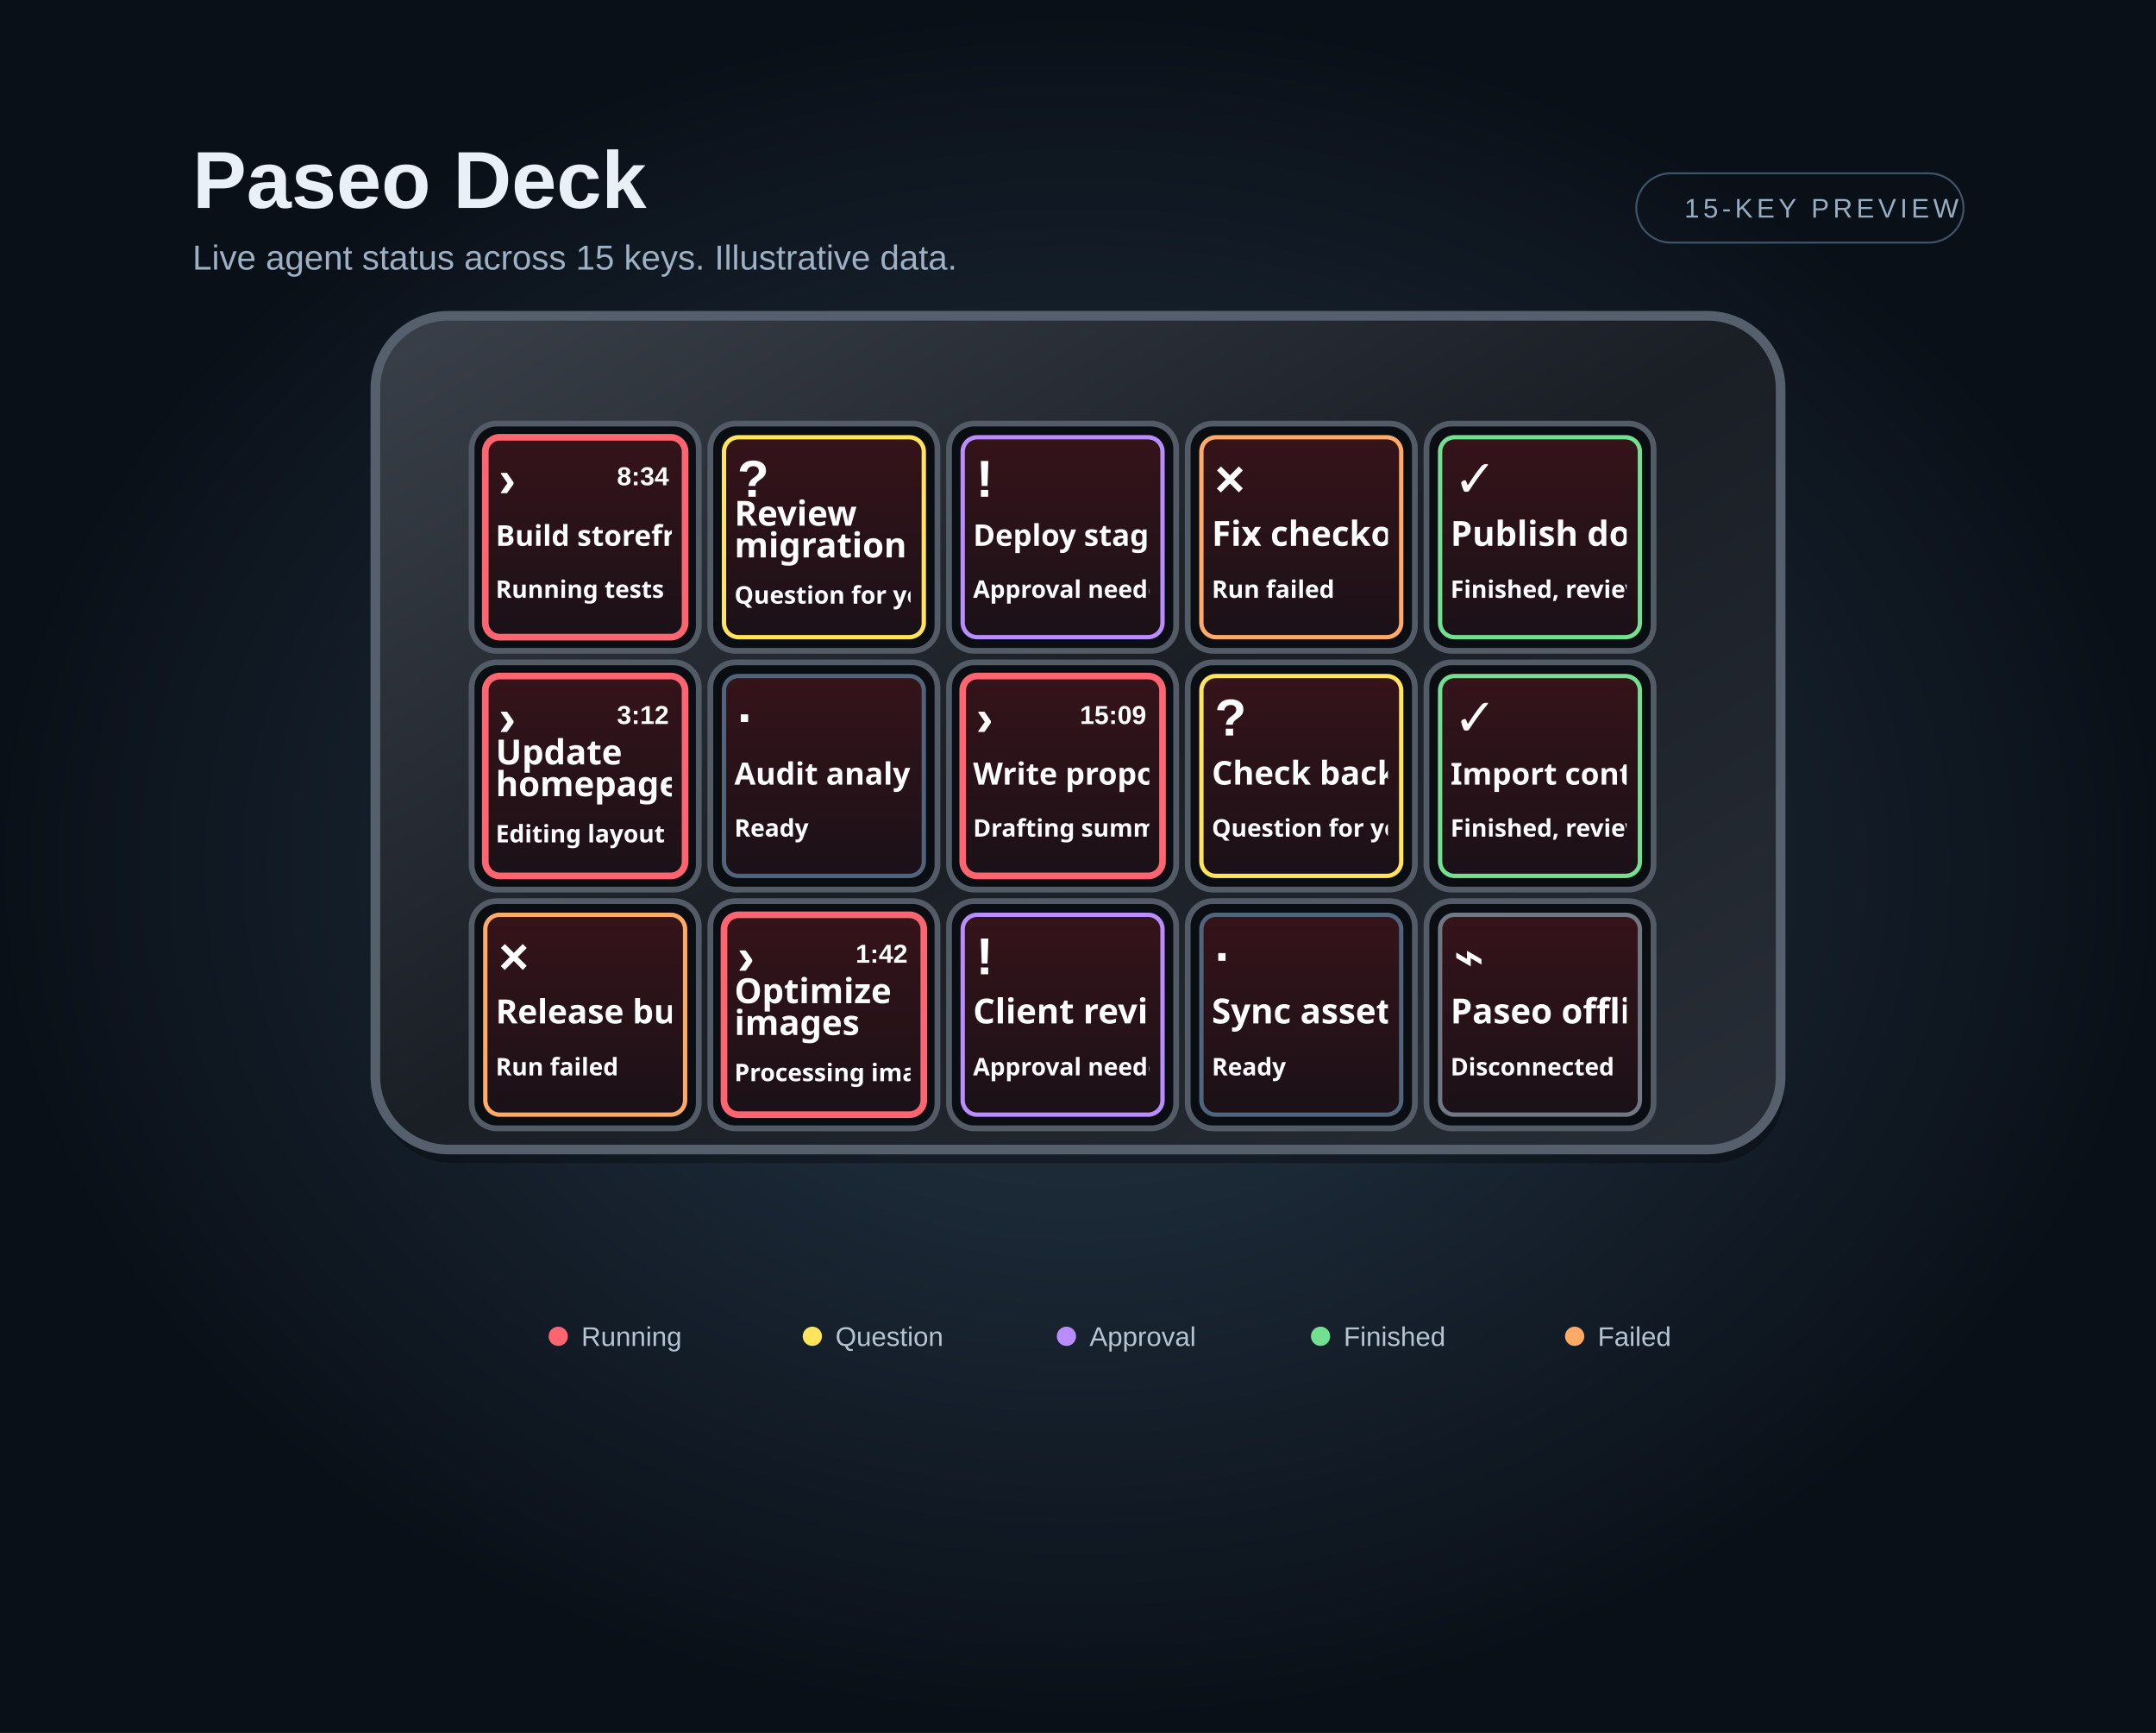
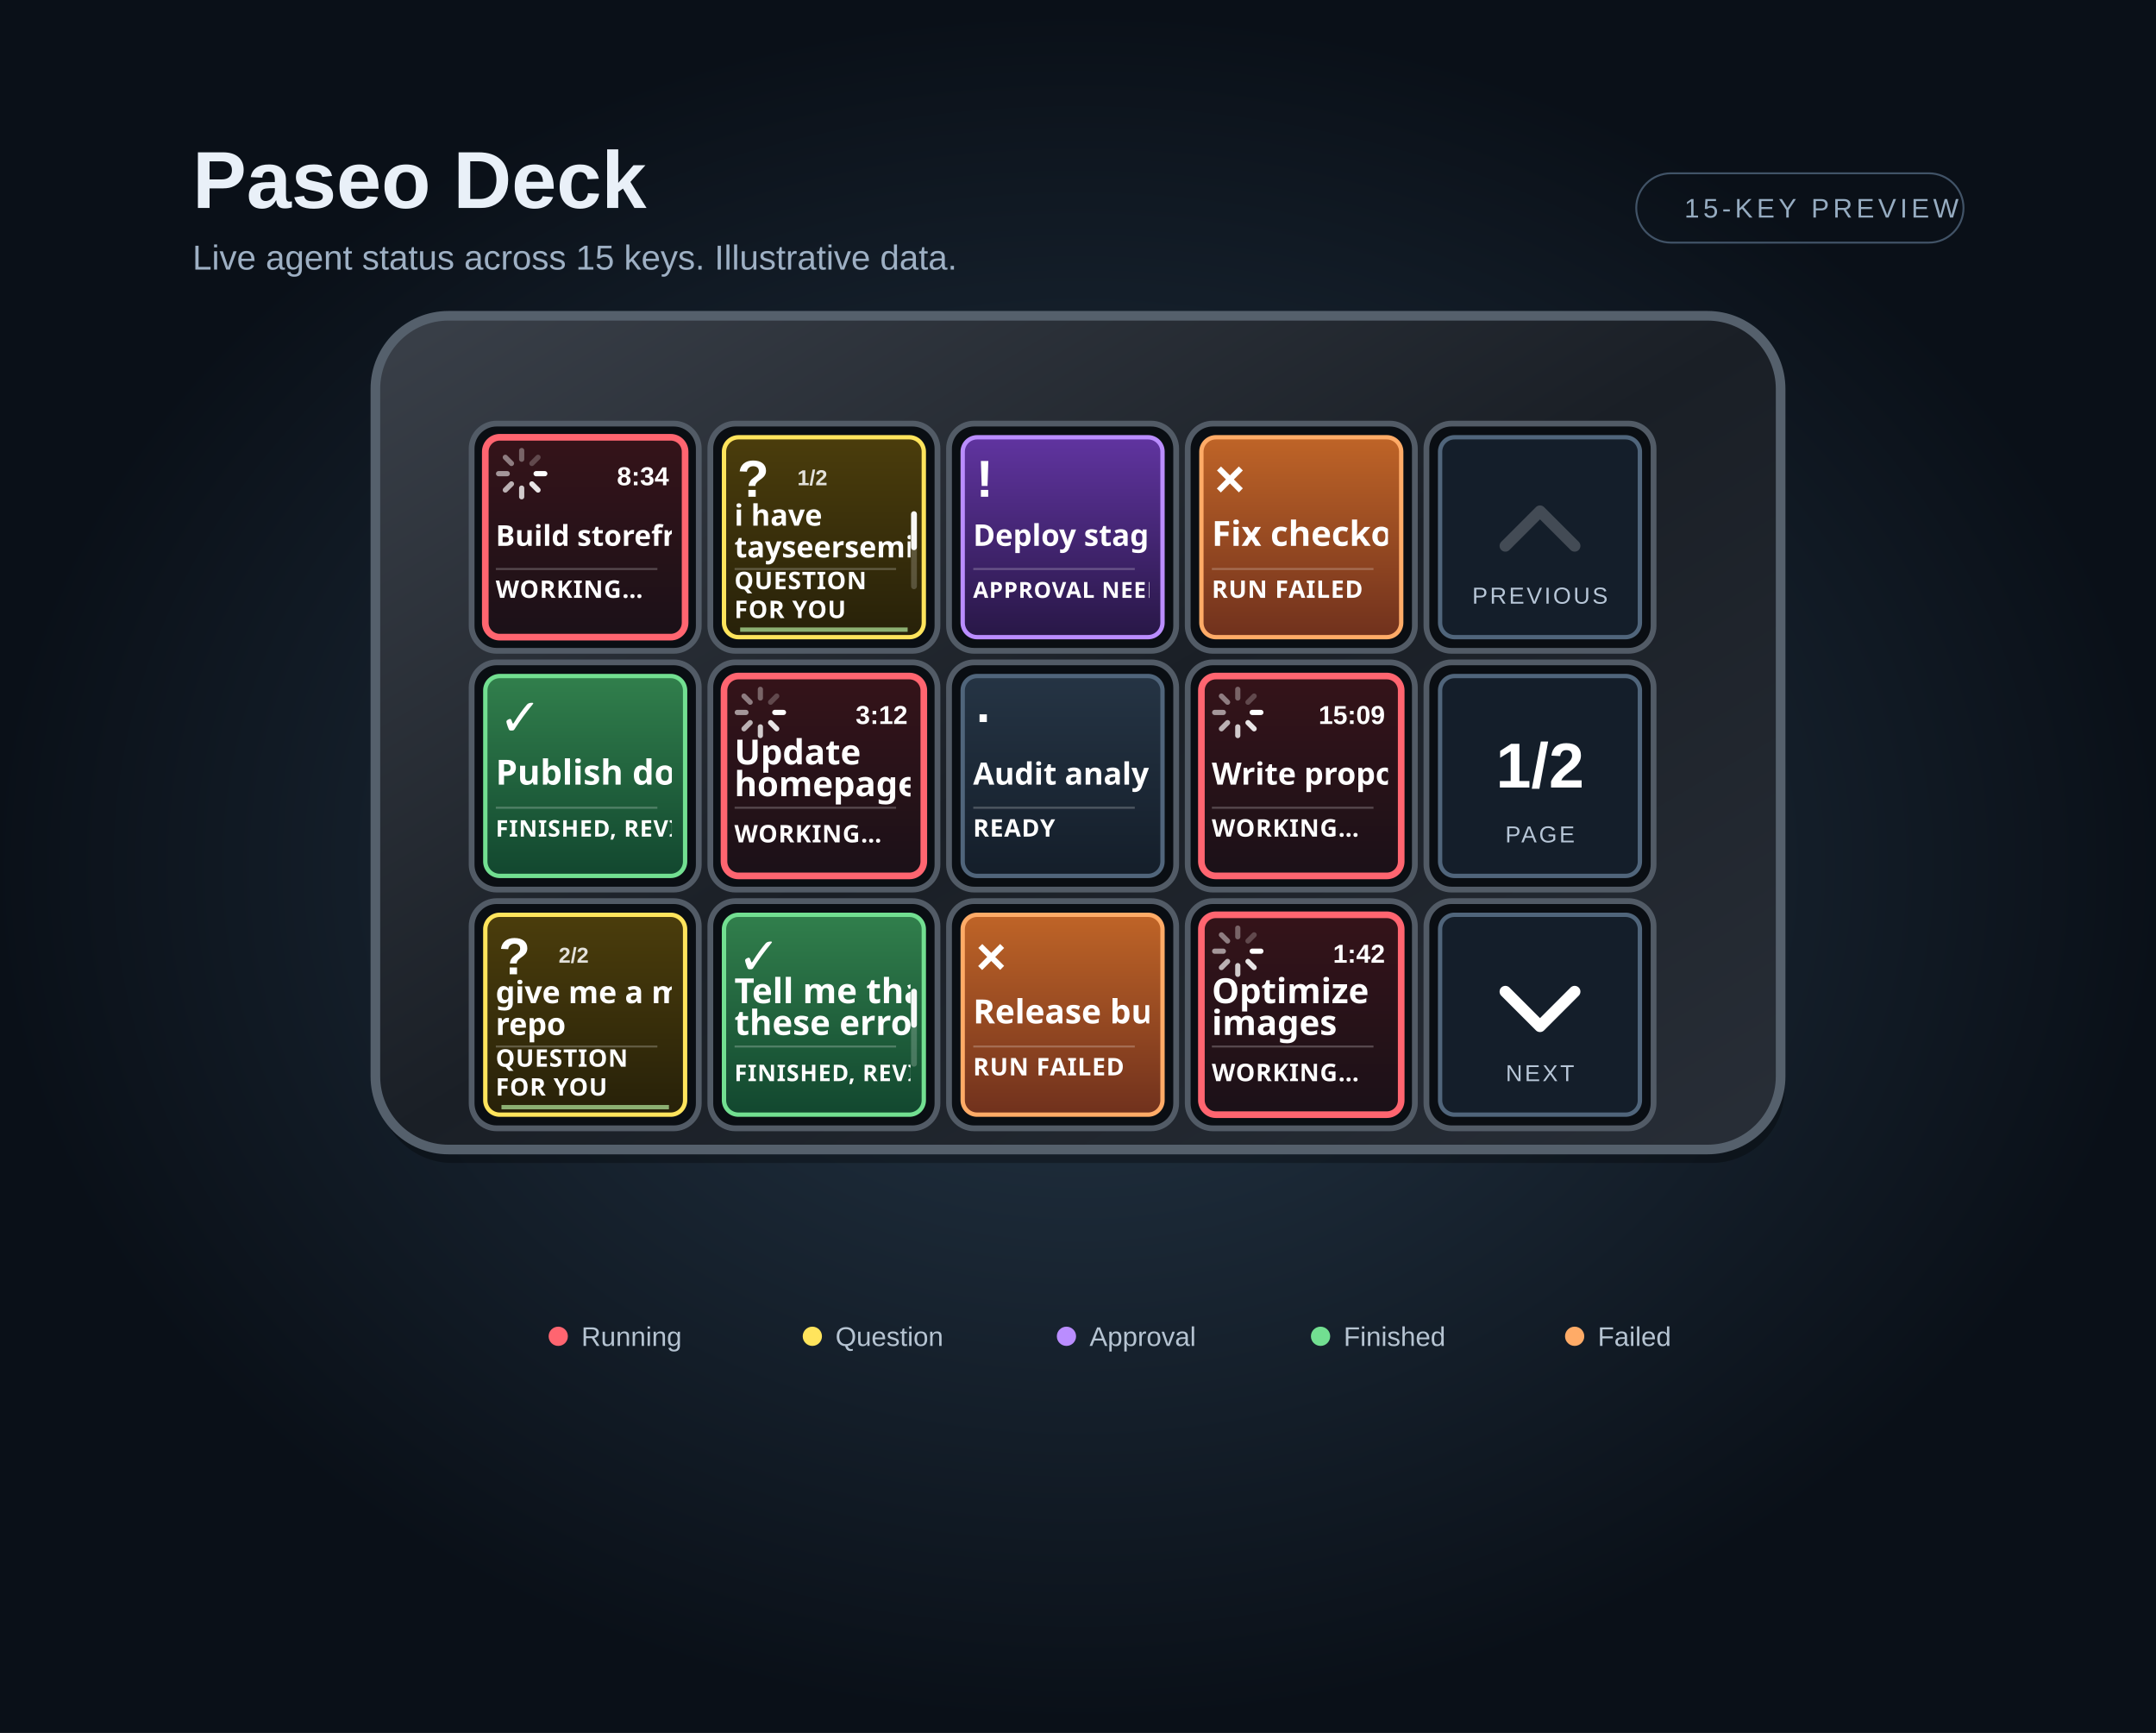
<svg xmlns="http://www.w3.org/2000/svg" width="1120" height="900" viewBox="0 0 1120 900">
  <defs>
    <radialGradient id="page">
      <stop stop-color="#263849" />
      <stop offset="1" stop-color="#0a1018" />
    </radialGradient>
    <linearGradient id="case" x2="1" y2="1">
      <stop stop-color="#3a4049" />
      <stop offset=".5" stop-color="#1a1f26" />
      <stop offset="1" stop-color="#282e37" />
    </linearGradient>
  </defs>
  <rect width="1120" height="900" fill="url(#page)" />
  <text x="100" y="108" fill="#e9f0f8" font-family="Arial,sans-serif" font-size="42" font-weight="bold">Paseo Deck</text>
  <text x="100" y="140" fill="#9eb0c4" font-family="Arial,sans-serif" font-size="18">Live agent status across 15 keys. Illustrative data.</text>
  <rect x="850" y="90" width="170" height="36" rx="18" fill="none" stroke="#415367" />
  <text x="875" y="113" fill="#96acc1" font-family="Arial,sans-serif" font-size="14" letter-spacing="2">15-KEY PREVIEW</text>
  <rect x="197" y="171" width="730" height="433" rx="38" fill="#000000" opacity=".3" />
  <rect x="195" y="164" width="730" height="433" rx="38" fill="url(#case)" stroke="#55606c" stroke-width="5" />
  <rect x="245" y="220" width="118" height="118" rx="13" fill="#0a0e13" stroke="#525b66" stroke-width="3" />
  <g transform="translate(250 225) scale(1.5)">
    <svg width="72" height="72" viewBox="0 0 72 72">
      <defs>
-         <linearGradient id="bg" x2="0" y2="1">
+         <linearGradient id="bg-0" x2="0" y2="1">
          <stop stop-color="#351319" />
          <stop offset="1" stop-color="#1b1118" />
        </linearGradient>
-         <clipPath id="copy">
-           <rect x="5" y="21" width="61" height="47" />
-         </clipPath>
-       </defs>
-       <rect x="1.4" y="1.4" width="69.2" height="69.2" rx="5" fill="url(#bg)" stroke="#ff6570" stroke-width="2.3" />
-       <text x="6" y="22" fill="#fff" font-family="Arial, sans-serif" font-size="18" font-weight="bold">›</text>
+         <clipPath id="copy-0">
+           <rect x="5" y="21" width="61" height="47" />
+         </clipPath>
+       </defs>
+       <rect x="1.4" y="1.4" width="69.2" height="69.2" rx="5" fill="url(#bg-0)" stroke="#ff6570" stroke-width="2.3" />
+       <g transform="translate(14 14)">
+         <line x1="5.00" y1="0.00" x2="8.00" y2="0.00" stroke="#fff" stroke-width="1.8" stroke-linecap="round" opacity="1.00" />
+         <line x1="3.54" y1="3.54" x2="5.66" y2="5.66" stroke="#fff" stroke-width="1.8" stroke-linecap="round" opacity="0.89" />
+         <line x1="0.00" y1="5.00" x2="0.00" y2="8.00" stroke="#fff" stroke-width="1.8" stroke-linecap="round" opacity="0.78" />
+         <line x1="-3.54" y1="3.54" x2="-5.66" y2="5.66" stroke="#fff" stroke-width="1.8" stroke-linecap="round" opacity="0.67" />
+         <line x1="-5.00" y1="0.00" x2="-8.00" y2="0.00" stroke="#fff" stroke-width="1.8" stroke-linecap="round" opacity="0.56" />
+         <line x1="-3.54" y1="-3.54" x2="-5.66" y2="-5.66" stroke="#fff" stroke-width="1.8" stroke-linecap="round" opacity="0.45" />
+         <line x1="-0.00" y1="-5.00" x2="-0.00" y2="-8.00" stroke="#fff" stroke-width="1.8" stroke-linecap="round" opacity="0.34" />
+         <line x1="3.54" y1="-3.54" x2="5.66" y2="-5.66" stroke="#fff" stroke-width="1.8" stroke-linecap="round" opacity="0.23" />
+       </g>
      <text x="65" y="18" fill="#fff" text-anchor="end" font-family="Arial, sans-serif" font-size="9" font-weight="bold">8:34</text>
-       <g clip-path="url(#copy)">
-         <text x="5" y="39" fill="#fff" font-family="Avenir Next Condensed, Arial Narrow, sans-serif" font-size="9.96" font-weight="600" font-kerning="normal">Build storefront</text>
-         <text x="5" y="43" fill="#fff" font-family="Avenir Next Condensed, Arial Narrow, sans-serif" font-size="12" font-weight="600" font-kerning="normal" />
-         <text x="5" y="57" fill="#fff" font-family="Avenir Next Condensed, Arial Narrow, sans-serif" font-size="8.4" font-weight="600" font-kerning="normal">Running tests</text>
-       </g>
+       <g clip-path="url(#copy-0)">
+         <text x="5" y="39" fill="#fff" font-family="Avenir Next Condensed, Arial Narrow, sans-serif" font-size="9.96" font-weight="600" letter-spacing="0" font-kerning="normal">Build storefront</text>
+         <text x="5" y="43" fill="#fff" font-family="Avenir Next Condensed, Arial Narrow, sans-serif" font-size="9.96" font-weight="600" letter-spacing="0" font-kerning="normal" />
+         <line x1="5" y1="47" x2="61" y2="47" stroke="#fff" stroke-width="0.7" opacity="0.23" />
+         <text x="5" y="57" fill="#fff" font-family="Avenir Next Condensed, Arial Narrow, sans-serif" font-size="8.4" font-weight="700" letter-spacing="0.25" font-kerning="normal">WORKING…</text>
+       </g>
+       <g data-page="0" data-page-count="1" data-page-position="right" />
    </svg>
  </g>
  <rect x="369" y="220" width="118" height="118" rx="13" fill="#0a0e13" stroke="#525b66" stroke-width="3" />
  <g transform="translate(374 225) scale(1.5)">
    <svg width="72" height="72" viewBox="0 0 72 72">
      <defs>
-         <linearGradient id="bg" x2="0" y2="1">
+         <linearGradient id="bg-1" x2="0" y2="1">
          <stop stop-color="#4b3d0c" />
          <stop offset="1" stop-color="#272109" />
        </linearGradient>
-         <clipPath id="copy">
-           <rect x="5" y="21" width="61" height="47" />
-         </clipPath>
-       </defs>
-       <rect x="1.4" y="1.4" width="69.2" height="69.2" rx="5" fill="url(#bg)" stroke="#ffe45c" stroke-width="1.5" />
+         <clipPath id="copy-1">
+           <rect x="5" y="21" width="61" height="47" />
+         </clipPath>
+       </defs>
+       <rect x="1.4" y="1.4" width="69.2" height="69.2" rx="5" fill="url(#bg-1)" stroke="#ffe45c" stroke-width="1.5" />
      <text x="6" y="22" fill="#fff" font-family="Arial, sans-serif" font-size="18" font-weight="bold">?</text>
-       <g clip-path="url(#copy)">
-         <text x="5" y="32" fill="#fff" font-family="Avenir Next Condensed, Arial Narrow, sans-serif" font-size="12" font-weight="600" font-kerning="normal">Review</text>
-         <text x="5" y="43" fill="#fff" font-family="Avenir Next Condensed, Arial Narrow, sans-serif" font-size="12" font-weight="600" font-kerning="normal">migration</text>
-         <text x="5" y="59" fill="#fff" font-family="Avenir Next Condensed, Arial Narrow, sans-serif" font-size="8.4" font-weight="600" font-kerning="normal">Question for you</text>
+       <text x="32" y="18" fill="#fff" text-anchor="middle" font-family="Arial, sans-serif" font-size="7.5" font-weight="bold" opacity="0.85">1/2</text>
+       <g clip-path="url(#copy-1)">
+         <text x="5" y="32" fill="#fff" font-family="Avenir Next Condensed, Arial Narrow, sans-serif" font-size="10.19" font-weight="600" letter-spacing="0" font-kerning="normal">i have</text>
+         <text x="5" y="43" fill="#fff" font-family="Avenir Next Condensed, Arial Narrow, sans-serif" font-size="10.19" font-weight="600" letter-spacing="0" font-kerning="normal">tayseerseminar</text>
+         <line x1="5" y1="47" x2="61" y2="47" stroke="#fff" stroke-width="0.7" opacity="0.23" />
+         <text x="5" y="54" fill="#fff" font-family="Avenir Next Condensed, Arial Narrow, sans-serif" font-size="8.4" font-weight="700" letter-spacing="0.25" font-kerning="normal">QUESTION</text>
+         <text x="5" y="64" fill="#fff" font-family="Avenir Next Condensed, Arial Narrow, sans-serif" font-size="8.4" font-weight="700" letter-spacing="0.25" font-kerning="normal">FOR YOU</text>
+       </g>
+       <line x1="7" y1="68" x2="65" y2="68" stroke="#9ec985" stroke-width="1.5" opacity="0.85" />
+       <g data-page="0" data-page-count="2" data-page-position="right">
+         <rect x="66.2" y="27" width="2" height="27" rx="1" fill="#fff" opacity="0.2" />
+         <rect x="66.2" y="27.00" width="2" height="13.50" rx="1" fill="#fff" opacity="0.95" />
      </g>
    </svg>
  </g>
  <rect x="493" y="220" width="118" height="118" rx="13" fill="#0a0e13" stroke="#525b66" stroke-width="3" />
  <g transform="translate(498 225) scale(1.5)">
    <svg width="72" height="72" viewBox="0 0 72 72">
      <defs>
-         <linearGradient id="bg" x2="0" y2="1">
+         <linearGradient id="bg-2" x2="0" y2="1">
          <stop stop-color="#6034a0" />
          <stop offset="1" stop-color="#281746" />
        </linearGradient>
-         <clipPath id="copy">
-           <rect x="5" y="21" width="61" height="47" />
-         </clipPath>
-       </defs>
-       <rect x="1.4" y="1.4" width="69.2" height="69.2" rx="5" fill="url(#bg)" stroke="#ba8dff" stroke-width="1.5" />
+         <clipPath id="copy-2">
+           <rect x="5" y="21" width="61" height="47" />
+         </clipPath>
+       </defs>
+       <rect x="1.4" y="1.4" width="69.2" height="69.2" rx="5" fill="url(#bg-2)" stroke="#ba8dff" stroke-width="1.5" />
      <text x="6" y="22" fill="#fff" font-family="Arial, sans-serif" font-size="18" font-weight="bold">!</text>
-       <g clip-path="url(#copy)">
-         <text x="5" y="39" fill="#fff" font-family="Avenir Next Condensed, Arial Narrow, sans-serif" font-size="10.38" font-weight="600" font-kerning="normal">Deploy staging</text>
-         <text x="5" y="43" fill="#fff" font-family="Avenir Next Condensed, Arial Narrow, sans-serif" font-size="12" font-weight="600" font-kerning="normal" />
-         <text x="5" y="57" fill="#fff" font-family="Avenir Next Condensed, Arial Narrow, sans-serif" font-size="8.4" font-weight="600" font-kerning="normal">Approval needed</text>
-       </g>
+       <g clip-path="url(#copy-2)">
+         <text x="5" y="39" fill="#fff" font-family="Avenir Next Condensed, Arial Narrow, sans-serif" font-size="10.38" font-weight="600" letter-spacing="0" font-kerning="normal">Deploy staging</text>
+         <text x="5" y="43" fill="#fff" font-family="Avenir Next Condensed, Arial Narrow, sans-serif" font-size="10.38" font-weight="600" letter-spacing="0" font-kerning="normal" />
+         <line x1="5" y1="47" x2="61" y2="47" stroke="#fff" stroke-width="0.7" opacity="0.23" />
+         <text x="5" y="57" fill="#fff" font-family="Avenir Next Condensed, Arial Narrow, sans-serif" font-size="7.67" font-weight="700" letter-spacing="0.25" font-kerning="normal">APPROVAL NEEDED</text>
+       </g>
+       <g data-page="0" data-page-count="1" data-page-position="right" />
    </svg>
  </g>
  <rect x="617" y="220" width="118" height="118" rx="13" fill="#0a0e13" stroke="#525b66" stroke-width="3" />
  <g transform="translate(622 225) scale(1.5)">
    <svg width="72" height="72" viewBox="0 0 72 72">
      <defs>
-         <linearGradient id="bg" x2="0" y2="1">
+         <linearGradient id="bg-3" x2="0" y2="1">
          <stop stop-color="#bf6427" />
          <stop offset="1" stop-color="#70311d" />
        </linearGradient>
-         <clipPath id="copy">
-           <rect x="5" y="21" width="61" height="47" />
-         </clipPath>
-       </defs>
-       <rect x="1.4" y="1.4" width="69.2" height="69.2" rx="5" fill="url(#bg)" stroke="#ffab67" stroke-width="1.5" />
+         <clipPath id="copy-3">
+           <rect x="5" y="21" width="61" height="47" />
+         </clipPath>
+       </defs>
+       <rect x="1.4" y="1.4" width="69.2" height="69.2" rx="5" fill="url(#bg-3)" stroke="#ffab67" stroke-width="1.5" />
      <text x="6" y="22" fill="#fff" font-family="Arial, sans-serif" font-size="18" font-weight="bold">×</text>
-       <g clip-path="url(#copy)">
-         <text x="5" y="39" fill="#fff" font-family="Avenir Next Condensed, Arial Narrow, sans-serif" font-size="12" font-weight="600" font-kerning="normal">Fix checkout</text>
-         <text x="5" y="43" fill="#fff" font-family="Avenir Next Condensed, Arial Narrow, sans-serif" font-size="12" font-weight="600" font-kerning="normal" />
-         <text x="5" y="57" fill="#fff" font-family="Avenir Next Condensed, Arial Narrow, sans-serif" font-size="8.4" font-weight="600" font-kerning="normal">Run failed</text>
-       </g>
+       <g clip-path="url(#copy-3)">
+         <text x="5" y="39" fill="#fff" font-family="Avenir Next Condensed, Arial Narrow, sans-serif" font-size="12" font-weight="600" letter-spacing="0" font-kerning="normal">Fix checkout</text>
+         <text x="5" y="43" fill="#fff" font-family="Avenir Next Condensed, Arial Narrow, sans-serif" font-size="12" font-weight="600" letter-spacing="0" font-kerning="normal" />
+         <line x1="5" y1="47" x2="61" y2="47" stroke="#fff" stroke-width="0.7" opacity="0.23" />
+         <text x="5" y="57" fill="#fff" font-family="Avenir Next Condensed, Arial Narrow, sans-serif" font-size="8.4" font-weight="700" letter-spacing="0.25" font-kerning="normal">RUN FAILED</text>
+       </g>
+       <g data-page="0" data-page-count="1" data-page-position="right" />
    </svg>
  </g>
  <rect x="741" y="220" width="118" height="118" rx="13" fill="#0a0e13" stroke="#525b66" stroke-width="3" />
  <g transform="translate(746 225) scale(1.5)">
    <svg width="72" height="72" viewBox="0 0 72 72">
-       <defs>
-         <linearGradient id="bg" x2="0" y2="1">
+       <rect x="1.4" y="1.4" width="69.2" height="69.2" rx="5" fill="#141e2a" stroke="#50657b" stroke-width="1.5" />
+       <g fill="none" stroke="#fff" stroke-width="4" stroke-linecap="round" stroke-linejoin="round" opacity="0.2">
+         <path d="M24 39 L36 27 L48 39" />
+       </g>
+       <text x="36" y="59" text-anchor="middle" fill="#b7c6d7" font-family="Arial, sans-serif" font-size="8" letter-spacing="0.8">PREVIOUS</text>
+     </svg>
+   </g>
+   <rect x="245" y="344" width="118" height="118" rx="13" fill="#0a0e13" stroke="#525b66" stroke-width="3" />
+   <g transform="translate(250 349) scale(1.5)">
+     <svg width="72" height="72" viewBox="0 0 72 72">
+       <defs>
+         <linearGradient id="bg-5" x2="0" y2="1">
          <stop stop-color="#317f4c" />
          <stop offset="1" stop-color="#12472f" />
        </linearGradient>
-         <clipPath id="copy">
-           <rect x="5" y="21" width="61" height="47" />
-         </clipPath>
-       </defs>
-       <rect x="1.4" y="1.4" width="69.2" height="69.2" rx="5" fill="url(#bg)" stroke="#72df91" stroke-width="1.5" />
+         <clipPath id="copy-5">
+           <rect x="5" y="21" width="61" height="47" />
+         </clipPath>
+       </defs>
+       <rect x="1.4" y="1.4" width="69.2" height="69.2" rx="5" fill="url(#bg-5)" stroke="#72df91" stroke-width="1.5" />
      <text x="6" y="22" fill="#fff" font-family="Arial, sans-serif" font-size="18" font-weight="bold">✓</text>
-       <g clip-path="url(#copy)">
-         <text x="5" y="39" fill="#fff" font-family="Avenir Next Condensed, Arial Narrow, sans-serif" font-size="12" font-weight="600" font-kerning="normal">Publish docs</text>
-         <text x="5" y="43" fill="#fff" font-family="Avenir Next Condensed, Arial Narrow, sans-serif" font-size="12" font-weight="600" font-kerning="normal" />
-         <text x="5" y="57" fill="#fff" font-family="Avenir Next Condensed, Arial Narrow, sans-serif" font-size="8.4" font-weight="600" font-kerning="normal">Finished, review</text>
-       </g>
-     </svg>
-   </g>
-   <rect x="245" y="344" width="118" height="118" rx="13" fill="#0a0e13" stroke="#525b66" stroke-width="3" />
-   <g transform="translate(250 349) scale(1.5)">
-     <svg width="72" height="72" viewBox="0 0 72 72">
-       <defs>
-         <linearGradient id="bg" x2="0" y2="1">
+       <g clip-path="url(#copy-5)">
+         <text x="5" y="39" fill="#fff" font-family="Avenir Next Condensed, Arial Narrow, sans-serif" font-size="12" font-weight="600" letter-spacing="0" font-kerning="normal">Publish docs</text>
+         <text x="5" y="43" fill="#fff" font-family="Avenir Next Condensed, Arial Narrow, sans-serif" font-size="12" font-weight="600" letter-spacing="0" font-kerning="normal" />
+         <line x1="5" y1="47" x2="61" y2="47" stroke="#fff" stroke-width="0.7" opacity="0.23" />
+         <text x="5" y="57" fill="#fff" font-family="Avenir Next Condensed, Arial Narrow, sans-serif" font-size="7.96" font-weight="700" letter-spacing="0.25" font-kerning="normal">FINISHED, REVIEW</text>
+       </g>
+       <g data-page="0" data-page-count="1" data-page-position="right" />
+     </svg>
+   </g>
+   <rect x="369" y="344" width="118" height="118" rx="13" fill="#0a0e13" stroke="#525b66" stroke-width="3" />
+   <g transform="translate(374 349) scale(1.5)">
+     <svg width="72" height="72" viewBox="0 0 72 72">
+       <defs>
+         <linearGradient id="bg-6" x2="0" y2="1">
          <stop stop-color="#351319" />
          <stop offset="1" stop-color="#1b1118" />
        </linearGradient>
-         <clipPath id="copy">
-           <rect x="5" y="21" width="61" height="47" />
-         </clipPath>
-       </defs>
-       <rect x="1.4" y="1.4" width="69.2" height="69.2" rx="5" fill="url(#bg)" stroke="#ff6570" stroke-width="2.3" />
-       <text x="6" y="22" fill="#fff" font-family="Arial, sans-serif" font-size="18" font-weight="bold">›</text>
+         <clipPath id="copy-6">
+           <rect x="5" y="21" width="61" height="47" />
+         </clipPath>
+       </defs>
+       <rect x="1.4" y="1.4" width="69.2" height="69.2" rx="5" fill="url(#bg-6)" stroke="#ff6570" stroke-width="2.3" />
+       <g transform="translate(14 14)">
+         <line x1="5.00" y1="0.00" x2="8.00" y2="0.00" stroke="#fff" stroke-width="1.8" stroke-linecap="round" opacity="1.00" />
+         <line x1="3.54" y1="3.54" x2="5.66" y2="5.66" stroke="#fff" stroke-width="1.8" stroke-linecap="round" opacity="0.89" />
+         <line x1="0.00" y1="5.00" x2="0.00" y2="8.00" stroke="#fff" stroke-width="1.8" stroke-linecap="round" opacity="0.78" />
+         <line x1="-3.54" y1="3.54" x2="-5.66" y2="5.66" stroke="#fff" stroke-width="1.8" stroke-linecap="round" opacity="0.67" />
+         <line x1="-5.00" y1="0.00" x2="-8.00" y2="0.00" stroke="#fff" stroke-width="1.8" stroke-linecap="round" opacity="0.56" />
+         <line x1="-3.54" y1="-3.54" x2="-5.66" y2="-5.66" stroke="#fff" stroke-width="1.8" stroke-linecap="round" opacity="0.45" />
+         <line x1="-0.00" y1="-5.00" x2="-0.00" y2="-8.00" stroke="#fff" stroke-width="1.8" stroke-linecap="round" opacity="0.34" />
+         <line x1="3.54" y1="-3.54" x2="5.66" y2="-5.66" stroke="#fff" stroke-width="1.8" stroke-linecap="round" opacity="0.23" />
+       </g>
      <text x="65" y="18" fill="#fff" text-anchor="end" font-family="Arial, sans-serif" font-size="9" font-weight="bold">3:12</text>
-       <g clip-path="url(#copy)">
-         <text x="5" y="32" fill="#fff" font-family="Avenir Next Condensed, Arial Narrow, sans-serif" font-size="12" font-weight="600" font-kerning="normal">Update</text>
-         <text x="5" y="43" fill="#fff" font-family="Avenir Next Condensed, Arial Narrow, sans-serif" font-size="12" font-weight="600" font-kerning="normal">homepage</text>
-         <text x="5" y="59" fill="#fff" font-family="Avenir Next Condensed, Arial Narrow, sans-serif" font-size="8.4" font-weight="600" font-kerning="normal">Editing layout</text>
-       </g>
-     </svg>
-   </g>
-   <rect x="369" y="344" width="118" height="118" rx="13" fill="#0a0e13" stroke="#525b66" stroke-width="3" />
-   <g transform="translate(374 349) scale(1.5)">
-     <svg width="72" height="72" viewBox="0 0 72 72">
-       <defs>
-         <linearGradient id="bg" x2="0" y2="1">
+       <g clip-path="url(#copy-6)">
+         <text x="5" y="32" fill="#fff" font-family="Avenir Next Condensed, Arial Narrow, sans-serif" font-size="12" font-weight="600" letter-spacing="0" font-kerning="normal">Update</text>
+         <text x="5" y="43" fill="#fff" font-family="Avenir Next Condensed, Arial Narrow, sans-serif" font-size="12" font-weight="600" letter-spacing="0" font-kerning="normal">homepage</text>
+         <line x1="5" y1="47" x2="61" y2="47" stroke="#fff" stroke-width="0.7" opacity="0.23" />
+         <text x="5" y="59" fill="#fff" font-family="Avenir Next Condensed, Arial Narrow, sans-serif" font-size="8.4" font-weight="700" letter-spacing="0.25" font-kerning="normal">WORKING…</text>
+       </g>
+       <g data-page="0" data-page-count="1" data-page-position="right" />
+     </svg>
+   </g>
+   <rect x="493" y="344" width="118" height="118" rx="13" fill="#0a0e13" stroke="#525b66" stroke-width="3" />
+   <g transform="translate(498 349) scale(1.5)">
+     <svg width="72" height="72" viewBox="0 0 72 72">
+       <defs>
+         <linearGradient id="bg-7" x2="0" y2="1">
          <stop stop-color="#253444" />
          <stop offset="1" stop-color="#141e2a" />
        </linearGradient>
-         <clipPath id="copy">
-           <rect x="5" y="21" width="61" height="47" />
-         </clipPath>
-       </defs>
-       <rect x="1.4" y="1.4" width="69.2" height="69.2" rx="5" fill="url(#bg)" stroke="#50657b" stroke-width="1.5" />
+         <clipPath id="copy-7">
+           <rect x="5" y="21" width="61" height="47" />
+         </clipPath>
+       </defs>
+       <rect x="1.4" y="1.4" width="69.2" height="69.2" rx="5" fill="url(#bg-7)" stroke="#50657b" stroke-width="1.5" />
      <text x="6" y="22" fill="#fff" font-family="Arial, sans-serif" font-size="18" font-weight="bold">·</text>
-       <g clip-path="url(#copy)">
-         <text x="5" y="39" fill="#fff" font-family="Avenir Next Condensed, Arial Narrow, sans-serif" font-size="10.65" font-weight="600" font-kerning="normal">Audit analytics</text>
-         <text x="5" y="43" fill="#fff" font-family="Avenir Next Condensed, Arial Narrow, sans-serif" font-size="12" font-weight="600" font-kerning="normal" />
-         <text x="5" y="57" fill="#fff" font-family="Avenir Next Condensed, Arial Narrow, sans-serif" font-size="8.4" font-weight="600" font-kerning="normal">Ready</text>
-       </g>
-     </svg>
-   </g>
-   <rect x="493" y="344" width="118" height="118" rx="13" fill="#0a0e13" stroke="#525b66" stroke-width="3" />
-   <g transform="translate(498 349) scale(1.5)">
-     <svg width="72" height="72" viewBox="0 0 72 72">
-       <defs>
-         <linearGradient id="bg" x2="0" y2="1">
+       <g clip-path="url(#copy-7)">
+         <text x="5" y="39" fill="#fff" font-family="Avenir Next Condensed, Arial Narrow, sans-serif" font-size="10.65" font-weight="600" letter-spacing="0" font-kerning="normal">Audit analytics</text>
+         <text x="5" y="43" fill="#fff" font-family="Avenir Next Condensed, Arial Narrow, sans-serif" font-size="10.65" font-weight="600" letter-spacing="0" font-kerning="normal" />
+         <line x1="5" y1="47" x2="61" y2="47" stroke="#fff" stroke-width="0.7" opacity="0.23" />
+         <text x="5" y="57" fill="#fff" font-family="Avenir Next Condensed, Arial Narrow, sans-serif" font-size="8.4" font-weight="700" letter-spacing="0.25" font-kerning="normal">READY</text>
+       </g>
+       <g data-page="0" data-page-count="1" data-page-position="right" />
+     </svg>
+   </g>
+   <rect x="617" y="344" width="118" height="118" rx="13" fill="#0a0e13" stroke="#525b66" stroke-width="3" />
+   <g transform="translate(622 349) scale(1.5)">
+     <svg width="72" height="72" viewBox="0 0 72 72">
+       <defs>
+         <linearGradient id="bg-8" x2="0" y2="1">
          <stop stop-color="#351319" />
          <stop offset="1" stop-color="#1b1118" />
        </linearGradient>
-         <clipPath id="copy">
-           <rect x="5" y="21" width="61" height="47" />
-         </clipPath>
-       </defs>
-       <rect x="1.4" y="1.4" width="69.2" height="69.2" rx="5" fill="url(#bg)" stroke="#ff6570" stroke-width="2.3" />
-       <text x="6" y="22" fill="#fff" font-family="Arial, sans-serif" font-size="18" font-weight="bold">›</text>
+         <clipPath id="copy-8">
+           <rect x="5" y="21" width="61" height="47" />
+         </clipPath>
+       </defs>
+       <rect x="1.4" y="1.4" width="69.2" height="69.2" rx="5" fill="url(#bg-8)" stroke="#ff6570" stroke-width="2.3" />
+       <g transform="translate(14 14)">
+         <line x1="5.00" y1="0.00" x2="8.00" y2="0.00" stroke="#fff" stroke-width="1.8" stroke-linecap="round" opacity="1.00" />
+         <line x1="3.54" y1="3.54" x2="5.66" y2="5.66" stroke="#fff" stroke-width="1.8" stroke-linecap="round" opacity="0.89" />
+         <line x1="0.00" y1="5.00" x2="0.00" y2="8.00" stroke="#fff" stroke-width="1.8" stroke-linecap="round" opacity="0.78" />
+         <line x1="-3.54" y1="3.54" x2="-5.66" y2="5.66" stroke="#fff" stroke-width="1.8" stroke-linecap="round" opacity="0.67" />
+         <line x1="-5.00" y1="0.00" x2="-8.00" y2="0.00" stroke="#fff" stroke-width="1.8" stroke-linecap="round" opacity="0.56" />
+         <line x1="-3.54" y1="-3.54" x2="-5.66" y2="-5.66" stroke="#fff" stroke-width="1.8" stroke-linecap="round" opacity="0.45" />
+         <line x1="-0.00" y1="-5.00" x2="-0.00" y2="-8.00" stroke="#fff" stroke-width="1.8" stroke-linecap="round" opacity="0.34" />
+         <line x1="3.54" y1="-3.54" x2="5.66" y2="-5.66" stroke="#fff" stroke-width="1.8" stroke-linecap="round" opacity="0.23" />
+       </g>
      <text x="65" y="18" fill="#fff" text-anchor="end" font-family="Arial, sans-serif" font-size="9" font-weight="bold">15:09</text>
-       <g clip-path="url(#copy)">
-         <text x="5" y="39" fill="#fff" font-family="Avenir Next Condensed, Arial Narrow, sans-serif" font-size="10.65" font-weight="600" font-kerning="normal">Write proposal</text>
-         <text x="5" y="43" fill="#fff" font-family="Avenir Next Condensed, Arial Narrow, sans-serif" font-size="12" font-weight="600" font-kerning="normal" />
-         <text x="5" y="57" fill="#fff" font-family="Avenir Next Condensed, Arial Narrow, sans-serif" font-size="8.4" font-weight="600" font-kerning="normal">Drafting summary</text>
-       </g>
-     </svg>
-   </g>
-   <rect x="617" y="344" width="118" height="118" rx="13" fill="#0a0e13" stroke="#525b66" stroke-width="3" />
-   <g transform="translate(622 349) scale(1.5)">
-     <svg width="72" height="72" viewBox="0 0 72 72">
-       <defs>
-         <linearGradient id="bg" x2="0" y2="1">
+       <g clip-path="url(#copy-8)">
+         <text x="5" y="39" fill="#fff" font-family="Avenir Next Condensed, Arial Narrow, sans-serif" font-size="10.65" font-weight="600" letter-spacing="0" font-kerning="normal">Write proposal</text>
+         <text x="5" y="43" fill="#fff" font-family="Avenir Next Condensed, Arial Narrow, sans-serif" font-size="10.65" font-weight="600" letter-spacing="0" font-kerning="normal" />
+         <line x1="5" y1="47" x2="61" y2="47" stroke="#fff" stroke-width="0.7" opacity="0.23" />
+         <text x="5" y="57" fill="#fff" font-family="Avenir Next Condensed, Arial Narrow, sans-serif" font-size="8.4" font-weight="700" letter-spacing="0.25" font-kerning="normal">WORKING…</text>
+       </g>
+       <g data-page="0" data-page-count="1" data-page-position="right" />
+     </svg>
+   </g>
+   <rect x="741" y="344" width="118" height="118" rx="13" fill="#0a0e13" stroke="#525b66" stroke-width="3" />
+   <g transform="translate(746 349) scale(1.5)">
+     <svg width="72" height="72" viewBox="0 0 72 72">
+       <rect x="1.4" y="1.4" width="69.2" height="69.2" rx="5" fill="#141e2a" stroke="#50657b" stroke-width="1.5" />
+       <text x="36" y="40" text-anchor="middle" fill="#fff" font-family="Arial, sans-serif" font-size="22" font-weight="bold">1/2</text>
+       <text x="36" y="59" text-anchor="middle" fill="#b7c6d7" font-family="Arial, sans-serif" font-size="8" letter-spacing="0.8">PAGE</text>
+     </svg>
+   </g>
+   <rect x="245" y="468" width="118" height="118" rx="13" fill="#0a0e13" stroke="#525b66" stroke-width="3" />
+   <g transform="translate(250 473) scale(1.5)">
+     <svg width="72" height="72" viewBox="0 0 72 72">
+       <defs>
+         <linearGradient id="bg-10" x2="0" y2="1">
          <stop stop-color="#4b3d0c" />
          <stop offset="1" stop-color="#272109" />
        </linearGradient>
-         <clipPath id="copy">
-           <rect x="5" y="21" width="61" height="47" />
-         </clipPath>
-       </defs>
-       <rect x="1.4" y="1.4" width="69.2" height="69.2" rx="5" fill="url(#bg)" stroke="#ffe45c" stroke-width="1.5" />
+         <clipPath id="copy-10">
+           <rect x="5" y="21" width="61" height="47" />
+         </clipPath>
+       </defs>
+       <rect x="1.4" y="1.4" width="69.2" height="69.2" rx="5" fill="url(#bg-10)" stroke="#ffe45c" stroke-width="1.5" />
      <text x="6" y="22" fill="#fff" font-family="Arial, sans-serif" font-size="18" font-weight="bold">?</text>
-       <g clip-path="url(#copy)">
-         <text x="5" y="39" fill="#fff" font-family="Avenir Next Condensed, Arial Narrow, sans-serif" font-size="11.38" font-weight="600" font-kerning="normal">Check backup</text>
-         <text x="5" y="43" fill="#fff" font-family="Avenir Next Condensed, Arial Narrow, sans-serif" font-size="12" font-weight="600" font-kerning="normal" />
-         <text x="5" y="57" fill="#fff" font-family="Avenir Next Condensed, Arial Narrow, sans-serif" font-size="8.4" font-weight="600" font-kerning="normal">Question for you</text>
-       </g>
-     </svg>
-   </g>
-   <rect x="741" y="344" width="118" height="118" rx="13" fill="#0a0e13" stroke="#525b66" stroke-width="3" />
-   <g transform="translate(746 349) scale(1.5)">
-     <svg width="72" height="72" viewBox="0 0 72 72">
-       <defs>
-         <linearGradient id="bg" x2="0" y2="1">
+       <text x="32" y="18" fill="#fff" text-anchor="middle" font-family="Arial, sans-serif" font-size="7.5" font-weight="bold" opacity="0.85">2/2</text>
+       <g clip-path="url(#copy-10)">
+         <text x="5" y="32" fill="#fff" font-family="Avenir Next Condensed, Arial Narrow, sans-serif" font-size="10.67" font-weight="600" letter-spacing="0" font-kerning="normal">give me a map</text>
+         <text x="5" y="43" fill="#fff" font-family="Avenir Next Condensed, Arial Narrow, sans-serif" font-size="10.67" font-weight="600" letter-spacing="0" font-kerning="normal">repo</text>
+         <line x1="5" y1="47" x2="61" y2="47" stroke="#fff" stroke-width="0.7" opacity="0.23" />
+         <text x="5" y="54" fill="#fff" font-family="Avenir Next Condensed, Arial Narrow, sans-serif" font-size="8.4" font-weight="700" letter-spacing="0.25" font-kerning="normal">QUESTION</text>
+         <text x="5" y="64" fill="#fff" font-family="Avenir Next Condensed, Arial Narrow, sans-serif" font-size="8.4" font-weight="700" letter-spacing="0.25" font-kerning="normal">FOR YOU</text>
+       </g>
+       <line x1="7" y1="68" x2="65" y2="68" stroke="#9ec985" stroke-width="1.5" opacity="0.85" />
+       <g data-page="0" data-page-count="1" data-page-position="right" />
+     </svg>
+   </g>
+   <rect x="369" y="468" width="118" height="118" rx="13" fill="#0a0e13" stroke="#525b66" stroke-width="3" />
+   <g transform="translate(374 473) scale(1.5)">
+     <svg width="72" height="72" viewBox="0 0 72 72">
+       <defs>
+         <linearGradient id="bg-11" x2="0" y2="1">
          <stop stop-color="#317f4c" />
          <stop offset="1" stop-color="#12472f" />
        </linearGradient>
-         <clipPath id="copy">
-           <rect x="5" y="21" width="61" height="47" />
-         </clipPath>
-       </defs>
-       <rect x="1.4" y="1.4" width="69.2" height="69.2" rx="5" fill="url(#bg)" stroke="#72df91" stroke-width="1.5" />
+         <clipPath id="copy-11">
+           <rect x="5" y="21" width="61" height="47" />
+         </clipPath>
+       </defs>
+       <rect x="1.4" y="1.4" width="69.2" height="69.2" rx="5" fill="url(#bg-11)" stroke="#72df91" stroke-width="1.5" />
      <text x="6" y="22" fill="#fff" font-family="Arial, sans-serif" font-size="18" font-weight="bold">✓</text>
-       <g clip-path="url(#copy)">
-         <text x="5" y="39" fill="#fff" font-family="Avenir Next Condensed, Arial Narrow, sans-serif" font-size="10.51" font-weight="600" font-kerning="normal">Import content</text>
-         <text x="5" y="43" fill="#fff" font-family="Avenir Next Condensed, Arial Narrow, sans-serif" font-size="12" font-weight="600" font-kerning="normal" />
-         <text x="5" y="57" fill="#fff" font-family="Avenir Next Condensed, Arial Narrow, sans-serif" font-size="8.4" font-weight="600" font-kerning="normal">Finished, review</text>
-       </g>
-     </svg>
-   </g>
-   <rect x="245" y="468" width="118" height="118" rx="13" fill="#0a0e13" stroke="#525b66" stroke-width="3" />
-   <g transform="translate(250 473) scale(1.5)">
-     <svg width="72" height="72" viewBox="0 0 72 72">
-       <defs>
-         <linearGradient id="bg" x2="0" y2="1">
+       <g clip-path="url(#copy-11)">
+         <text x="5" y="32" fill="#fff" font-family="Avenir Next Condensed, Arial Narrow, sans-serif" font-size="12" font-weight="600" letter-spacing="0" font-kerning="normal">Tell me that</text>
+         <text x="5" y="43" fill="#fff" font-family="Avenir Next Condensed, Arial Narrow, sans-serif" font-size="12" font-weight="600" letter-spacing="0" font-kerning="normal">these errors</text>
+         <line x1="5" y1="47" x2="61" y2="47" stroke="#fff" stroke-width="0.7" opacity="0.23" />
+         <text x="5" y="59" fill="#fff" font-family="Avenir Next Condensed, Arial Narrow, sans-serif" font-size="7.96" font-weight="700" letter-spacing="0.25" font-kerning="normal">FINISHED, REVIEW</text>
+       </g>
+       <g data-page="0" data-page-count="2" data-page-position="right">
+         <rect x="66.2" y="27" width="2" height="27" rx="1" fill="#fff" opacity="0.2" />
+         <rect x="66.2" y="27.00" width="2" height="13.50" rx="1" fill="#fff" opacity="0.95" />
+       </g>
+     </svg>
+   </g>
+   <rect x="493" y="468" width="118" height="118" rx="13" fill="#0a0e13" stroke="#525b66" stroke-width="3" />
+   <g transform="translate(498 473) scale(1.5)">
+     <svg width="72" height="72" viewBox="0 0 72 72">
+       <defs>
+         <linearGradient id="bg-12" x2="0" y2="1">
          <stop stop-color="#bf6427" />
          <stop offset="1" stop-color="#70311d" />
        </linearGradient>
-         <clipPath id="copy">
-           <rect x="5" y="21" width="61" height="47" />
-         </clipPath>
-       </defs>
-       <rect x="1.4" y="1.4" width="69.2" height="69.2" rx="5" fill="url(#bg)" stroke="#ffab67" stroke-width="1.5" />
+         <clipPath id="copy-12">
+           <rect x="5" y="21" width="61" height="47" />
+         </clipPath>
+       </defs>
+       <rect x="1.4" y="1.4" width="69.2" height="69.2" rx="5" fill="url(#bg-12)" stroke="#ffab67" stroke-width="1.5" />
      <text x="6" y="22" fill="#fff" font-family="Arial, sans-serif" font-size="18" font-weight="bold">×</text>
-       <g clip-path="url(#copy)">
-         <text x="5" y="39" fill="#fff" font-family="Avenir Next Condensed, Arial Narrow, sans-serif" font-size="11.56" font-weight="600" font-kerning="normal">Release build</text>
-         <text x="5" y="43" fill="#fff" font-family="Avenir Next Condensed, Arial Narrow, sans-serif" font-size="12" font-weight="600" font-kerning="normal" />
-         <text x="5" y="57" fill="#fff" font-family="Avenir Next Condensed, Arial Narrow, sans-serif" font-size="8.4" font-weight="600" font-kerning="normal">Run failed</text>
-       </g>
-     </svg>
-   </g>
-   <rect x="369" y="468" width="118" height="118" rx="13" fill="#0a0e13" stroke="#525b66" stroke-width="3" />
-   <g transform="translate(374 473) scale(1.5)">
-     <svg width="72" height="72" viewBox="0 0 72 72">
-       <defs>
-         <linearGradient id="bg" x2="0" y2="1">
+       <g clip-path="url(#copy-12)">
+         <text x="5" y="39" fill="#fff" font-family="Avenir Next Condensed, Arial Narrow, sans-serif" font-size="11.56" font-weight="600" letter-spacing="0" font-kerning="normal">Release build</text>
+         <text x="5" y="43" fill="#fff" font-family="Avenir Next Condensed, Arial Narrow, sans-serif" font-size="11.56" font-weight="600" letter-spacing="0" font-kerning="normal" />
+         <line x1="5" y1="47" x2="61" y2="47" stroke="#fff" stroke-width="0.7" opacity="0.23" />
+         <text x="5" y="57" fill="#fff" font-family="Avenir Next Condensed, Arial Narrow, sans-serif" font-size="8.4" font-weight="700" letter-spacing="0.25" font-kerning="normal">RUN FAILED</text>
+       </g>
+       <g data-page="0" data-page-count="1" data-page-position="right" />
+     </svg>
+   </g>
+   <rect x="617" y="468" width="118" height="118" rx="13" fill="#0a0e13" stroke="#525b66" stroke-width="3" />
+   <g transform="translate(622 473) scale(1.5)">
+     <svg width="72" height="72" viewBox="0 0 72 72">
+       <defs>
+         <linearGradient id="bg-13" x2="0" y2="1">
          <stop stop-color="#351319" />
          <stop offset="1" stop-color="#1b1118" />
        </linearGradient>
-         <clipPath id="copy">
-           <rect x="5" y="21" width="61" height="47" />
-         </clipPath>
-       </defs>
-       <rect x="1.4" y="1.4" width="69.2" height="69.2" rx="5" fill="url(#bg)" stroke="#ff6570" stroke-width="2.3" />
-       <text x="6" y="22" fill="#fff" font-family="Arial, sans-serif" font-size="18" font-weight="bold">›</text>
+         <clipPath id="copy-13">
+           <rect x="5" y="21" width="61" height="47" />
+         </clipPath>
+       </defs>
+       <rect x="1.4" y="1.4" width="69.2" height="69.2" rx="5" fill="url(#bg-13)" stroke="#ff6570" stroke-width="2.3" />
+       <g transform="translate(14 14)">
+         <line x1="5.00" y1="0.00" x2="8.00" y2="0.00" stroke="#fff" stroke-width="1.8" stroke-linecap="round" opacity="1.00" />
+         <line x1="3.54" y1="3.54" x2="5.66" y2="5.66" stroke="#fff" stroke-width="1.8" stroke-linecap="round" opacity="0.89" />
+         <line x1="0.00" y1="5.00" x2="0.00" y2="8.00" stroke="#fff" stroke-width="1.8" stroke-linecap="round" opacity="0.78" />
+         <line x1="-3.54" y1="3.54" x2="-5.66" y2="5.66" stroke="#fff" stroke-width="1.8" stroke-linecap="round" opacity="0.67" />
+         <line x1="-5.00" y1="0.00" x2="-8.00" y2="0.00" stroke="#fff" stroke-width="1.8" stroke-linecap="round" opacity="0.56" />
+         <line x1="-3.54" y1="-3.54" x2="-5.66" y2="-5.66" stroke="#fff" stroke-width="1.8" stroke-linecap="round" opacity="0.45" />
+         <line x1="-0.00" y1="-5.00" x2="-0.00" y2="-8.00" stroke="#fff" stroke-width="1.8" stroke-linecap="round" opacity="0.34" />
+         <line x1="3.54" y1="-3.54" x2="5.66" y2="-5.66" stroke="#fff" stroke-width="1.8" stroke-linecap="round" opacity="0.23" />
+       </g>
      <text x="65" y="18" fill="#fff" text-anchor="end" font-family="Arial, sans-serif" font-size="9" font-weight="bold">1:42</text>
-       <g clip-path="url(#copy)">
-         <text x="5" y="32" fill="#fff" font-family="Avenir Next Condensed, Arial Narrow, sans-serif" font-size="12" font-weight="600" font-kerning="normal">Optimize</text>
-         <text x="5" y="43" fill="#fff" font-family="Avenir Next Condensed, Arial Narrow, sans-serif" font-size="12" font-weight="600" font-kerning="normal">images</text>
-         <text x="5" y="59" fill="#fff" font-family="Avenir Next Condensed, Arial Narrow, sans-serif" font-size="8.4" font-weight="600" font-kerning="normal">Processing images</text>
-       </g>
-     </svg>
-   </g>
-   <rect x="493" y="468" width="118" height="118" rx="13" fill="#0a0e13" stroke="#525b66" stroke-width="3" />
-   <g transform="translate(498 473) scale(1.5)">
-     <svg width="72" height="72" viewBox="0 0 72 72">
-       <defs>
-         <linearGradient id="bg" x2="0" y2="1">
-           <stop stop-color="#6034a0" />
-           <stop offset="1" stop-color="#281746" />
-         </linearGradient>
-         <clipPath id="copy">
-           <rect x="5" y="21" width="61" height="47" />
-         </clipPath>
-       </defs>
-       <rect x="1.4" y="1.4" width="69.2" height="69.2" rx="5" fill="url(#bg)" stroke="#ba8dff" stroke-width="1.5" />
-       <text x="6" y="22" fill="#fff" font-family="Arial, sans-serif" font-size="18" font-weight="bold">!</text>
-       <g clip-path="url(#copy)">
-         <text x="5" y="39" fill="#fff" font-family="Avenir Next Condensed, Arial Narrow, sans-serif" font-size="11.95" font-weight="600" font-kerning="normal">Client review</text>
-         <text x="5" y="43" fill="#fff" font-family="Avenir Next Condensed, Arial Narrow, sans-serif" font-size="12" font-weight="600" font-kerning="normal" />
-         <text x="5" y="57" fill="#fff" font-family="Avenir Next Condensed, Arial Narrow, sans-serif" font-size="8.4" font-weight="600" font-kerning="normal">Approval needed</text>
-       </g>
-     </svg>
-   </g>
-   <rect x="617" y="468" width="118" height="118" rx="13" fill="#0a0e13" stroke="#525b66" stroke-width="3" />
-   <g transform="translate(622 473) scale(1.5)">
-     <svg width="72" height="72" viewBox="0 0 72 72">
-       <defs>
-         <linearGradient id="bg" x2="0" y2="1">
-           <stop stop-color="#253444" />
-           <stop offset="1" stop-color="#141e2a" />
-         </linearGradient>
-         <clipPath id="copy">
-           <rect x="5" y="21" width="61" height="47" />
-         </clipPath>
-       </defs>
-       <rect x="1.4" y="1.4" width="69.2" height="69.2" rx="5" fill="url(#bg)" stroke="#50657b" stroke-width="1.5" />
-       <text x="6" y="22" fill="#fff" font-family="Arial, sans-serif" font-size="18" font-weight="bold">·</text>
-       <g clip-path="url(#copy)">
-         <text x="5" y="39" fill="#fff" font-family="Avenir Next Condensed, Arial Narrow, sans-serif" font-size="12" font-weight="600" font-kerning="normal">Sync assets</text>
-         <text x="5" y="43" fill="#fff" font-family="Avenir Next Condensed, Arial Narrow, sans-serif" font-size="12" font-weight="600" font-kerning="normal" />
-         <text x="5" y="57" fill="#fff" font-family="Avenir Next Condensed, Arial Narrow, sans-serif" font-size="8.4" font-weight="600" font-kerning="normal">Ready</text>
-       </g>
+       <g clip-path="url(#copy-13)">
+         <text x="5" y="32" fill="#fff" font-family="Avenir Next Condensed, Arial Narrow, sans-serif" font-size="12" font-weight="600" letter-spacing="0" font-kerning="normal">Optimize</text>
+         <text x="5" y="43" fill="#fff" font-family="Avenir Next Condensed, Arial Narrow, sans-serif" font-size="12" font-weight="600" letter-spacing="0" font-kerning="normal">images</text>
+         <line x1="5" y1="47" x2="61" y2="47" stroke="#fff" stroke-width="0.7" opacity="0.23" />
+         <text x="5" y="59" fill="#fff" font-family="Avenir Next Condensed, Arial Narrow, sans-serif" font-size="8.4" font-weight="700" letter-spacing="0.25" font-kerning="normal">WORKING…</text>
+       </g>
+       <g data-page="0" data-page-count="1" data-page-position="right" />
    </svg>
  </g>
  <rect x="741" y="468" width="118" height="118" rx="13" fill="#0a0e13" stroke="#525b66" stroke-width="3" />
  <g transform="translate(746 473) scale(1.5)">
    <svg width="72" height="72" viewBox="0 0 72 72">
-       <defs>
-         <linearGradient id="bg" x2="0" y2="1">
-           <stop stop-color="#30323a" />
-           <stop offset="1" stop-color="#252830" />
-         </linearGradient>
-         <clipPath id="copy">
-           <rect x="5" y="21" width="61" height="47" />
-         </clipPath>
-       </defs>
-       <rect x="1.4" y="1.4" width="69.2" height="69.2" rx="5" fill="url(#bg)" stroke="#727784" stroke-width="1.5" />
-       <text x="6" y="22" fill="#fff" font-family="Arial, sans-serif" font-size="18" font-weight="bold">⌁</text>
-       <g clip-path="url(#copy)">
-         <text x="5" y="39" fill="#fff" font-family="Avenir Next Condensed, Arial Narrow, sans-serif" font-size="12" font-weight="600" font-kerning="normal">Paseo offline</text>
-         <text x="5" y="43" fill="#fff" font-family="Avenir Next Condensed, Arial Narrow, sans-serif" font-size="12" font-weight="600" font-kerning="normal" />
-         <text x="5" y="57" fill="#fff" font-family="Avenir Next Condensed, Arial Narrow, sans-serif" font-size="8.4" font-weight="600" font-kerning="normal">Disconnected</text>
-       </g>
+       <rect x="1.4" y="1.4" width="69.2" height="69.2" rx="5" fill="#141e2a" stroke="#50657b" stroke-width="1.5" />
+       <g fill="none" stroke="#fff" stroke-width="4" stroke-linecap="round" stroke-linejoin="round" opacity="1">
+         <path d="M24 28 L36 40 L48 28" />
+       </g>
+       <text x="36" y="59" text-anchor="middle" fill="#b7c6d7" font-family="Arial, sans-serif" font-size="8" letter-spacing="0.8">NEXT</text>
    </svg>
  </g>
  <circle cx="290" cy="694" r="5" fill="#ff6570" />
  <text x="302" y="699" fill="#b6c4d2" font-family="Arial,sans-serif" font-size="14">Running</text>
  <circle cx="422" cy="694" r="5" fill="#ffe45c" />
  <text x="434" y="699" fill="#b6c4d2" font-family="Arial,sans-serif" font-size="14">Question</text>
  <circle cx="554" cy="694" r="5" fill="#ba8dff" />
  <text x="566" y="699" fill="#b6c4d2" font-family="Arial,sans-serif" font-size="14">Approval</text>
  <circle cx="686" cy="694" r="5" fill="#72df91" />
  <text x="698" y="699" fill="#b6c4d2" font-family="Arial,sans-serif" font-size="14">Finished</text>
  <circle cx="818" cy="694" r="5" fill="#ffab67" />
  <text x="830" y="699" fill="#b6c4d2" font-family="Arial,sans-serif" font-size="14">Failed</text>
</svg>
